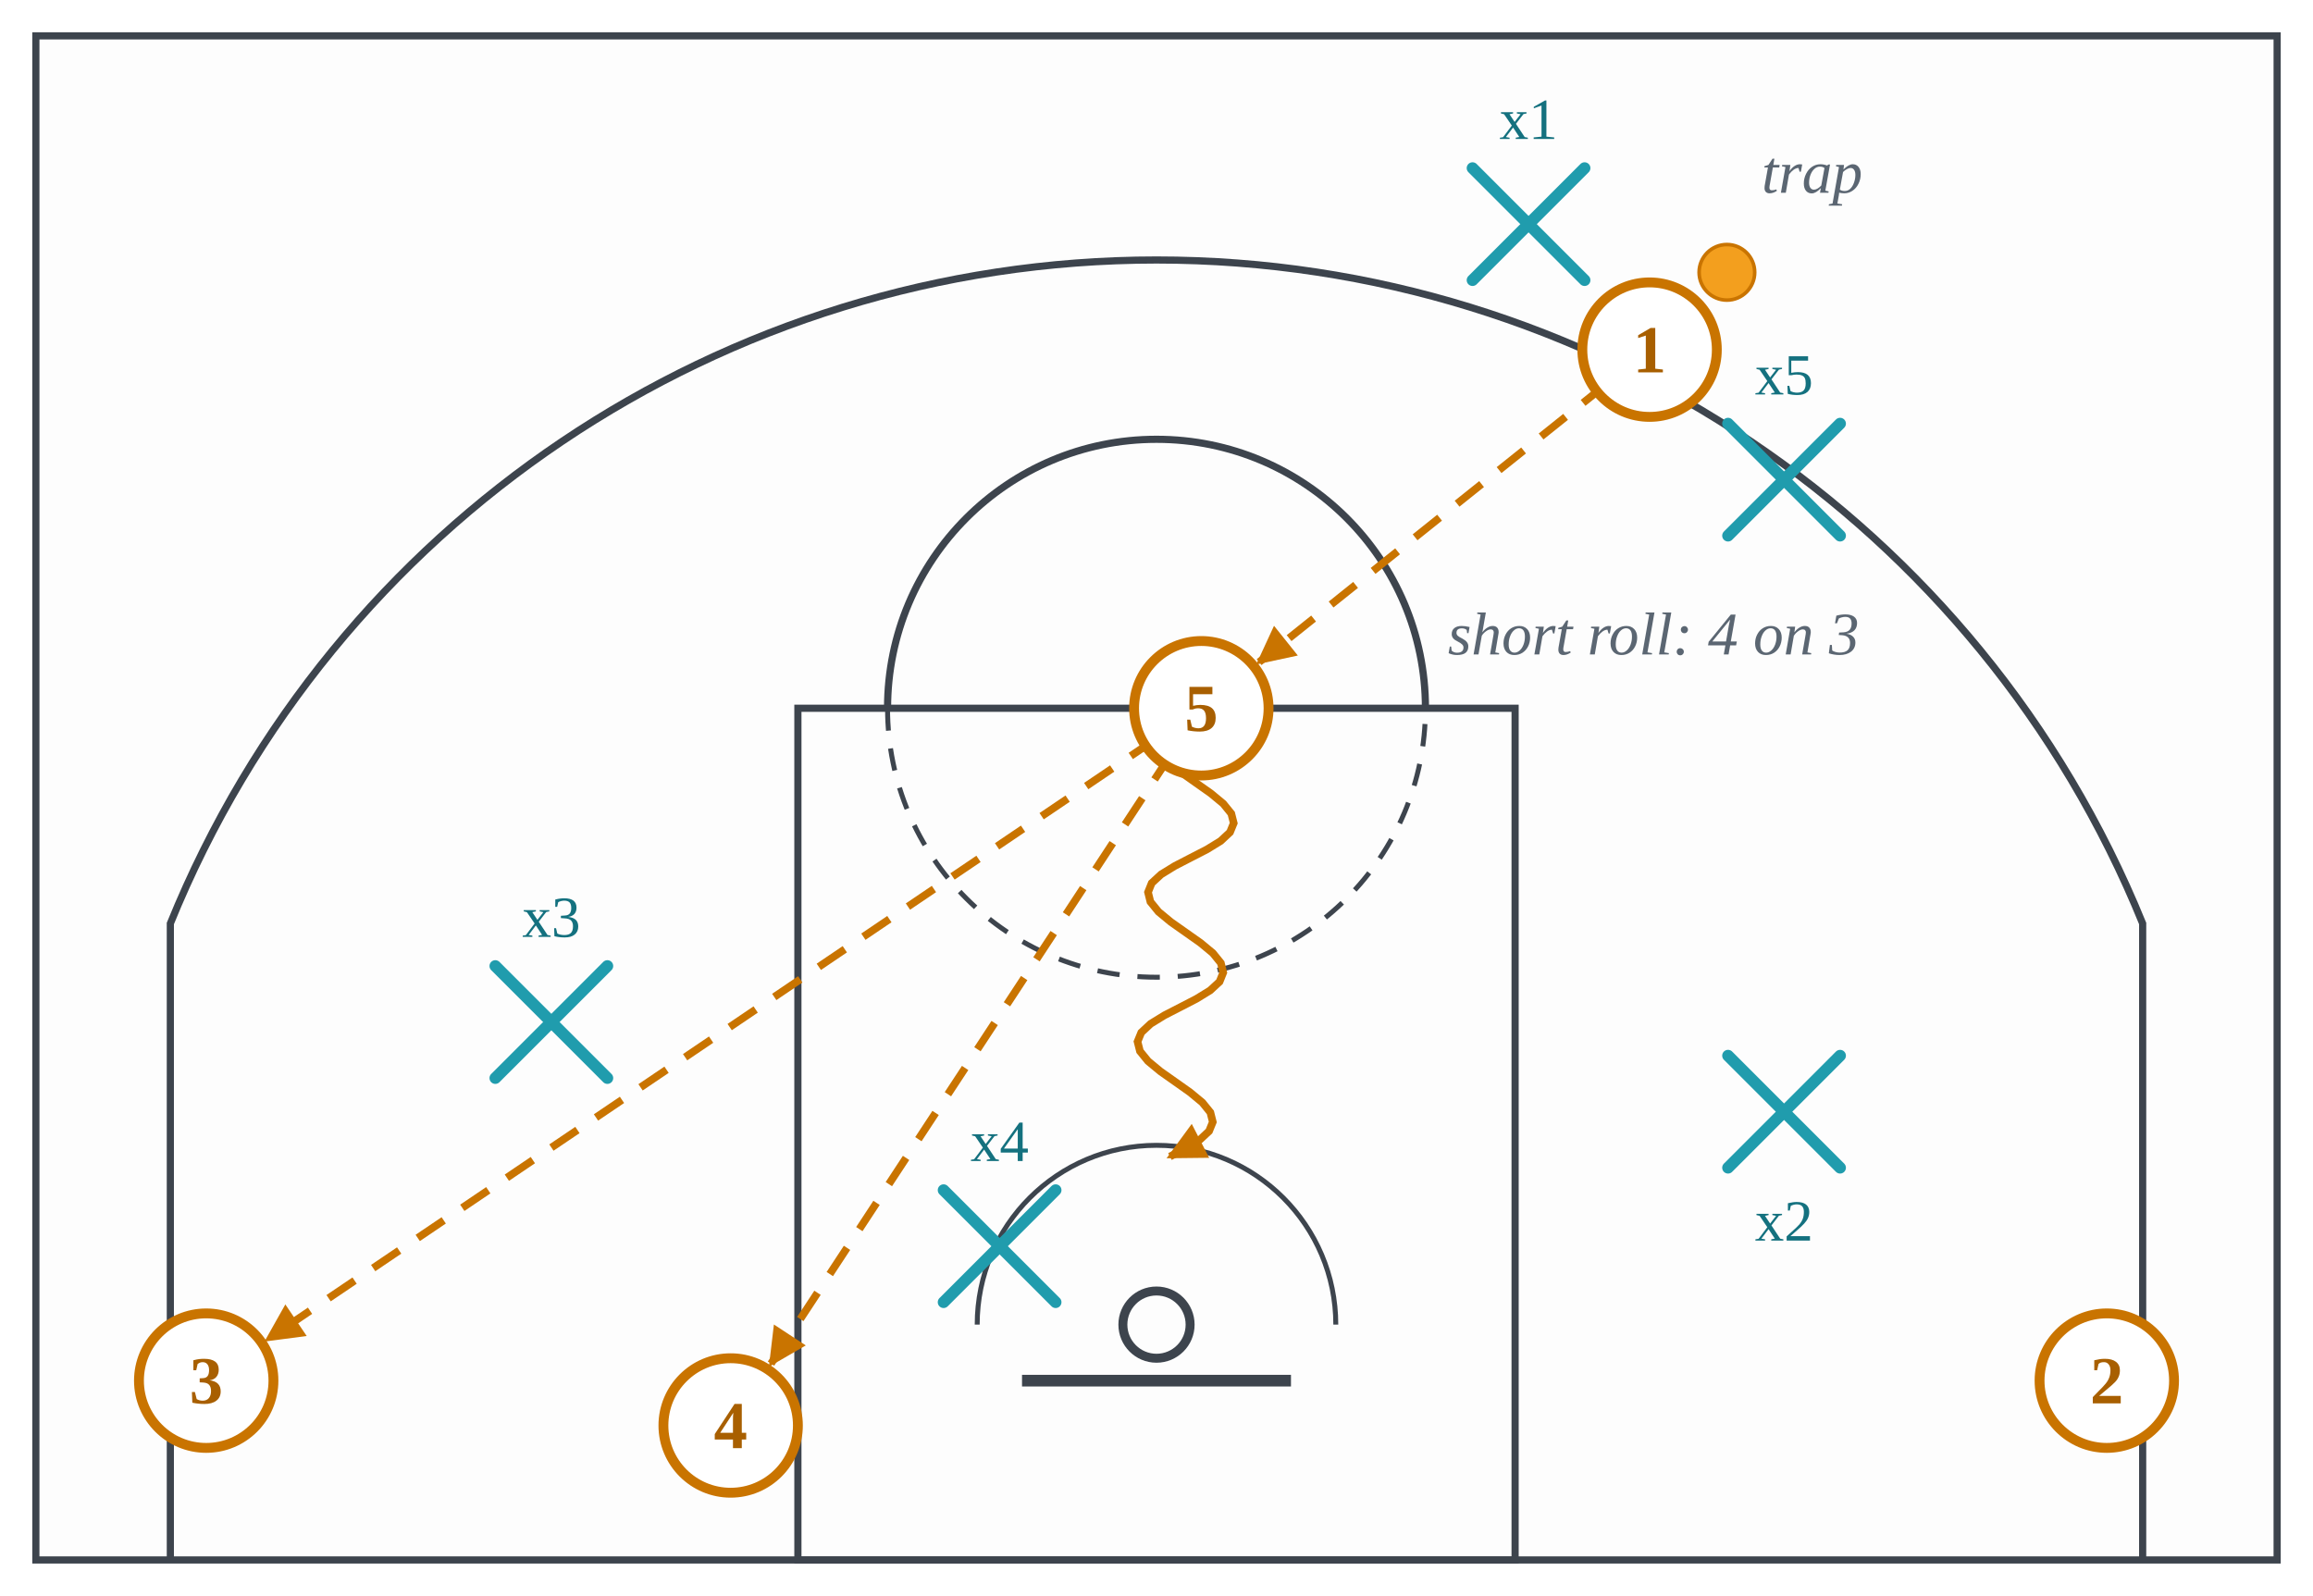
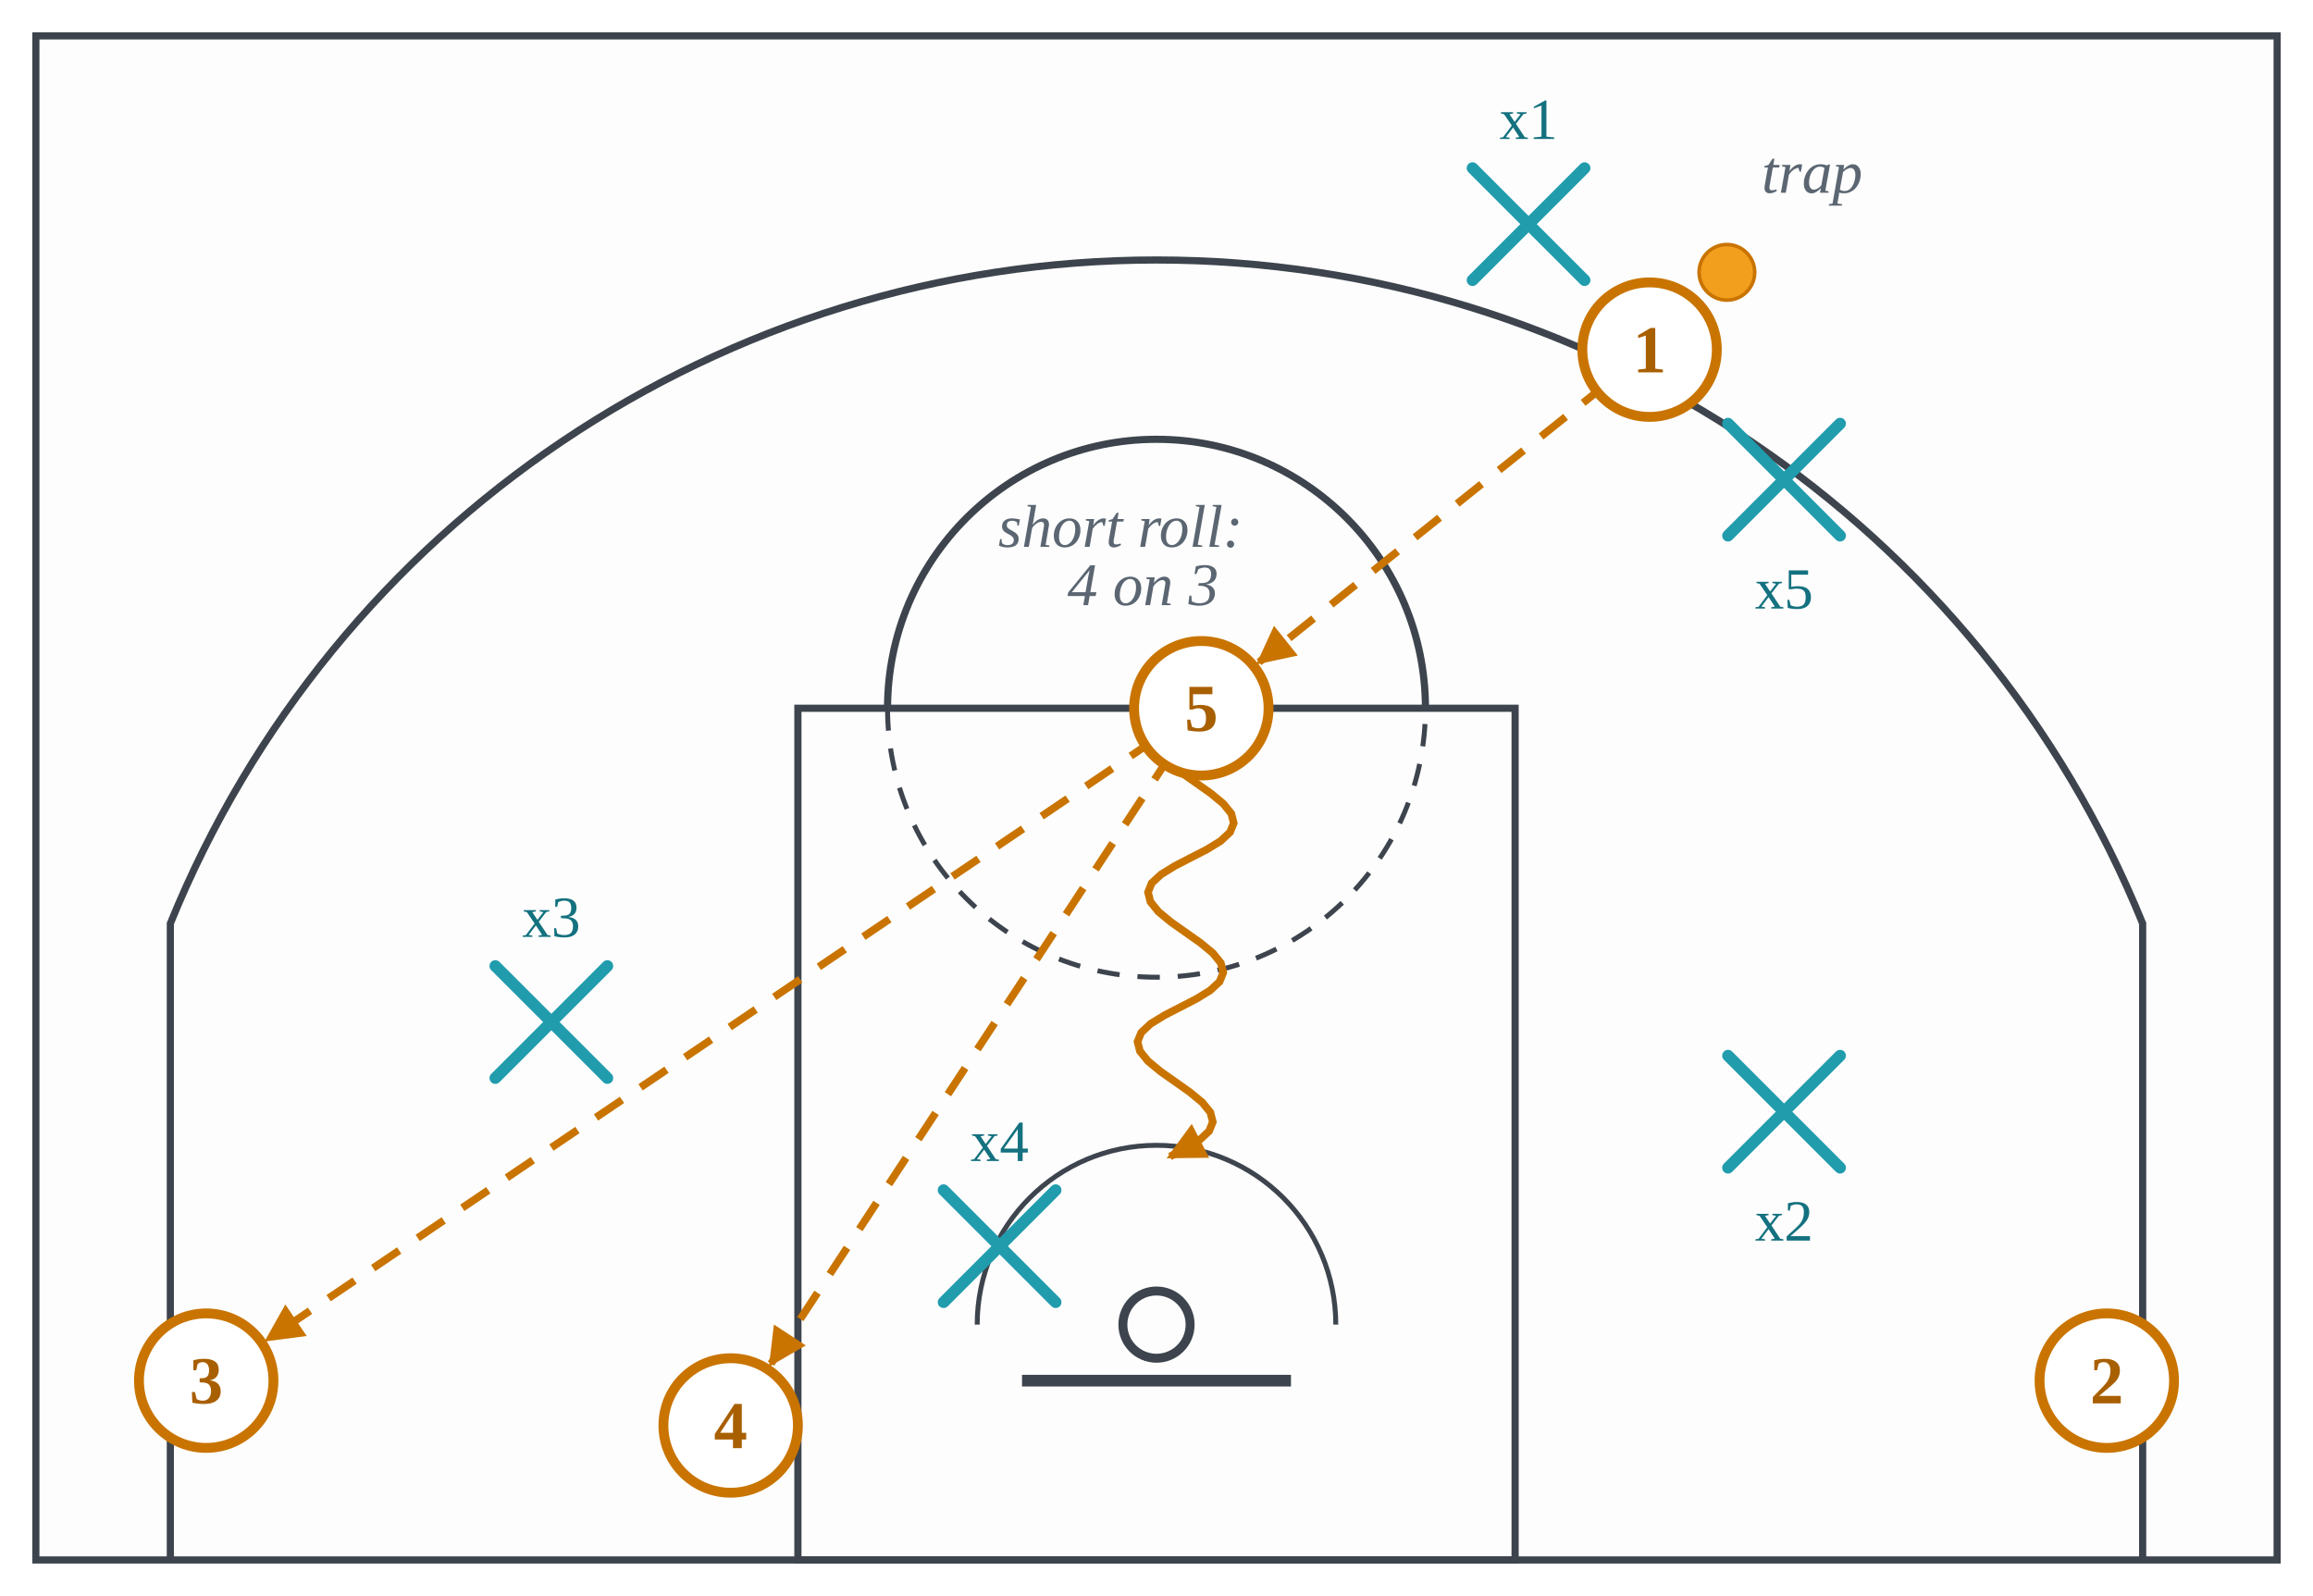
<svg xmlns="http://www.w3.org/2000/svg" viewBox="0 0 516.0 356.0" width="516.0" role="img" aria-label="Half court. The ball-handler, 1, has the ball above the arc on the right side, trapped by two defenders, x1 above him on his left and x5 below him on his right, labeled trap. A dashed pass goes from 1 to the screener, 5, who has stopped his roll on the free-throw line, labeled short roll: 4 on 3. From 5, dashed passes go to 3 in the left corner and to 4 at the left dunker spot, and a dribble goes down the lane toward the rim. The three defenders who did not trap stay back: x3 between 3 and the free-throw line, x4 in the lane just left of the rim, and x2 inside the arc on the right, between 2 in the right corner and the lane." class="hd-court-svg">
  <defs>
    <marker id="hd-arrow-o" viewBox="0 0 10 10" refX="9" refY="5" markerWidth="5" markerHeight="5" orient="auto-start-reverse">
      <path d="M 0 0 L 10 5 L 0 10 z" fill="var(--hd-offense, #C97400)" />
    </marker>
    <marker id="hd-arrow-d" viewBox="0 0 10 10" refX="9" refY="5" markerWidth="5" markerHeight="5" orient="auto-start-reverse">
      <path d="M 0 0 L 10 5 L 0 10 z" fill="var(--hd-defense, #209CAD)" />
    </marker>
  </defs>
  <rect x="8.0" y="8.0" width="500.0" height="340.0" fill="var(--court-floor, #fdfdfd)" stroke="var(--court-line, #3d444d)" stroke-width="1.6" />
  <path d="M 38.0 348.0 L 38.0 206.02 A 237.5 237.5 0 0 1 478.0 206.02 L 478.0 348.0" stroke="var(--court-line, #3d444d)" fill="none" stroke-width="1.6" />
  <rect x="178.0" y="158.0" width="160.0" height="190.0" stroke="var(--court-line, #3d444d)" fill="none" stroke-width="1.6" />
  <path d="M 198.0 158.0 A 60.0 60.0 0 0 1 318.0 158.0" stroke="var(--court-line, #3d444d)" fill="none" stroke-width="1.6" />
  <path d="M 198.0 158.0 A 60.0 60.0 0 0 0 318.0 158.0" stroke="var(--court-line, #3d444d)" fill="none" stroke-width="1.1" stroke-dasharray="5 4" />
  <path d="M 218.0 295.5 A 40.0 40.0 0 0 1 298.0 295.5" stroke="var(--court-line, #3d444d)" fill="none" stroke-width="1.1" />
  <line x1="228.0" y1="308.0" x2="288.0" y2="308.0" stroke="var(--court-line, #3d444d)" stroke-width="2.6" />
  <circle cx="258.0" cy="295.5" r="7.5" stroke="var(--court-line, #3d444d)" fill="none" stroke-width="2" />
  <line x1="368.0" y1="78.0" x2="280.9" y2="147.7" stroke="var(--hd-offense, #C97400)" fill="none" marker-end="url(#hd-arrow-o)" stroke-width="1.7" stroke-dasharray="7 5" />
  <line x1="268.0" y1="158.0" x2="59.7" y2="298.8" stroke="var(--hd-offense, #C97400)" fill="none" marker-end="url(#hd-arrow-o)" stroke-width="1.7" stroke-dasharray="7 5" />
  <line x1="268.0" y1="158.0" x2="172.0" y2="304.2" stroke="var(--hd-offense, #C97400)" fill="none" marker-end="url(#hd-arrow-o)" stroke-width="1.7" stroke-dasharray="7 5" />
  <path d="M 268.0,158.0 L 264.42,159.84 L 261.36,161.72 L 259.27,163.67 L 258.44,165.7 L 258.98,167.84 L 260.78,170.06 L 263.54,172.34 L 266.83,174.67 L 270.12,176.99 L 272.89,179.28 L 274.69,181.5 L 275.23,183.63 L 274.4,185.66 L 272.31,187.61 L 269.25,189.49 L 265.67,191.33 L 262.09,193.18 L 259.03,195.06 L 256.93,197.0 L 256.11,199.04 L 256.64,201.17 L 258.44,203.39 L 261.21,205.68 L 264.5,208.0 L 267.79,210.32 L 270.56,212.61 L 272.36,214.83 L 272.89,216.96 L 272.07,219.0 L 269.97,220.94 L 266.91,222.82 L 263.33,224.67 L 259.75,226.51 L 256.69,228.39 L 254.6,230.34 L 253.77,232.37 L 254.31,234.5 L 256.11,236.72 L 258.88,239.01 L 262.17,241.33 L 265.46,243.66 L 268.22,245.94 L 270.02,248.16 L 270.56,250.3 L 269.73,252.33 L 267.64,254.28 L 264.58,256.16 L 261.0,258.0" stroke="var(--hd-offense, #C97400)" fill="none" marker-end="url(#hd-arrow-o)" stroke-width="1.7" />
  <circle cx="368.0" cy="78.0" r="15.0" fill="var(--court-floor, #fff)" stroke="var(--hd-offense, #C97400)" stroke-width="2.2" />
  <text x="368.0" y="78.0" text-anchor="middle" dominant-baseline="central" font-size="15.0" font-weight="600" fill="var(--hd-offense-ink, #A85F00)">1</text>
  <circle cx="385.25" cy="60.75" r="6.2" fill="#F39F1E" stroke="var(--hd-offense, #C97400)" stroke-width="0.8" />
  <circle cx="268.0" cy="158.0" r="15.0" fill="var(--court-floor, #fff)" stroke="var(--hd-offense, #C97400)" stroke-width="2.2" />
  <text x="268.0" y="158.0" text-anchor="middle" dominant-baseline="central" font-size="15.0" font-weight="600" fill="var(--hd-offense-ink, #A85F00)">5</text>
  <circle cx="470.0" cy="308.0" r="15.0" fill="var(--court-floor, #fff)" stroke="var(--hd-offense, #C97400)" stroke-width="2.2" />
  <text x="470.0" y="308.0" text-anchor="middle" dominant-baseline="central" font-size="15.0" font-weight="600" fill="var(--hd-offense-ink, #A85F00)">2</text>
  <circle cx="46.0" cy="308.0" r="15.0" fill="var(--court-floor, #fff)" stroke="var(--hd-offense, #C97400)" stroke-width="2.2" />
  <text x="46.0" y="308.0" text-anchor="middle" dominant-baseline="central" font-size="15.0" font-weight="600" fill="var(--hd-offense-ink, #A85F00)">3</text>
  <circle cx="163.0" cy="318.0" r="15.0" fill="var(--court-floor, #fff)" stroke="var(--hd-offense, #C97400)" stroke-width="2.2" />
  <text x="163.0" y="318.0" text-anchor="middle" dominant-baseline="central" font-size="15.0" font-weight="600" fill="var(--hd-offense-ink, #A85F00)">4</text>
  <line x1="328.5" y1="37.5" x2="353.5" y2="62.5" stroke="var(--hd-defense, #209CAD)" stroke-width="2.6" stroke-linecap="round" />
  <line x1="328.5" y1="62.5" x2="353.5" y2="37.5" stroke="var(--hd-defense, #209CAD)" stroke-width="2.6" stroke-linecap="round" />
  <text x="341.0" y="31.0" text-anchor="middle" font-size="13.0" fill="var(--hd-defense-ink, #14717F)">x1</text>
  <line x1="385.5" y1="94.5" x2="410.5" y2="119.5" stroke="var(--hd-defense, #209CAD)" stroke-width="2.6" stroke-linecap="round" />
  <line x1="385.5" y1="119.5" x2="410.5" y2="94.5" stroke="var(--hd-defense, #209CAD)" stroke-width="2.6" stroke-linecap="round" />
-   <text x="398.0" y="88.0" text-anchor="middle" font-size="13.0" fill="var(--hd-defense-ink, #14717F)">x5</text>
+   <text x="398.0" y="135.75" text-anchor="middle" font-size="13.0" fill="var(--hd-defense-ink, #14717F)">x5</text>
  <line x1="385.5" y1="235.5" x2="410.5" y2="260.5" stroke="var(--hd-defense, #209CAD)" stroke-width="2.6" stroke-linecap="round" />
  <line x1="385.5" y1="260.5" x2="410.5" y2="235.5" stroke="var(--hd-defense, #209CAD)" stroke-width="2.6" stroke-linecap="round" />
  <text x="398.0" y="276.75" text-anchor="middle" font-size="13.0" fill="var(--hd-defense-ink, #14717F)">x2</text>
  <line x1="110.5" y1="215.5" x2="135.5" y2="240.5" stroke="var(--hd-defense, #209CAD)" stroke-width="2.6" stroke-linecap="round" />
  <line x1="110.5" y1="240.5" x2="135.5" y2="215.5" stroke="var(--hd-defense, #209CAD)" stroke-width="2.6" stroke-linecap="round" />
  <text x="123.0" y="209.0" text-anchor="middle" font-size="13.0" fill="var(--hd-defense-ink, #14717F)">x3</text>
  <line x1="210.5" y1="265.5" x2="235.5" y2="290.5" stroke="var(--hd-defense, #209CAD)" stroke-width="2.6" stroke-linecap="round" />
  <line x1="210.5" y1="290.5" x2="235.5" y2="265.5" stroke="var(--hd-defense, #209CAD)" stroke-width="2.6" stroke-linecap="round" />
  <text x="223.0" y="259.0" text-anchor="middle" font-size="13.0" fill="var(--hd-defense-ink, #14717F)">x4</text>
  <text x="393.0" y="43.0" text-anchor="start" font-size="13.5" font-style="italic" fill="var(--hd-muted, #5b6672)">trap</text>
-   <text x="323.0" y="146.0" text-anchor="start" font-size="13.5" font-style="italic" fill="var(--hd-muted, #5b6672)">short roll: 4 on 3</text>
+   <text x="250.0" y="122.0" text-anchor="middle" font-size="13.5" font-style="italic" fill="var(--hd-muted, #5b6672)">short roll:</text>
+   <text x="255.0" y="135.0" text-anchor="middle" font-size="13.5" font-style="italic" fill="var(--hd-muted, #5b6672)">4 on 3</text>
</svg>
